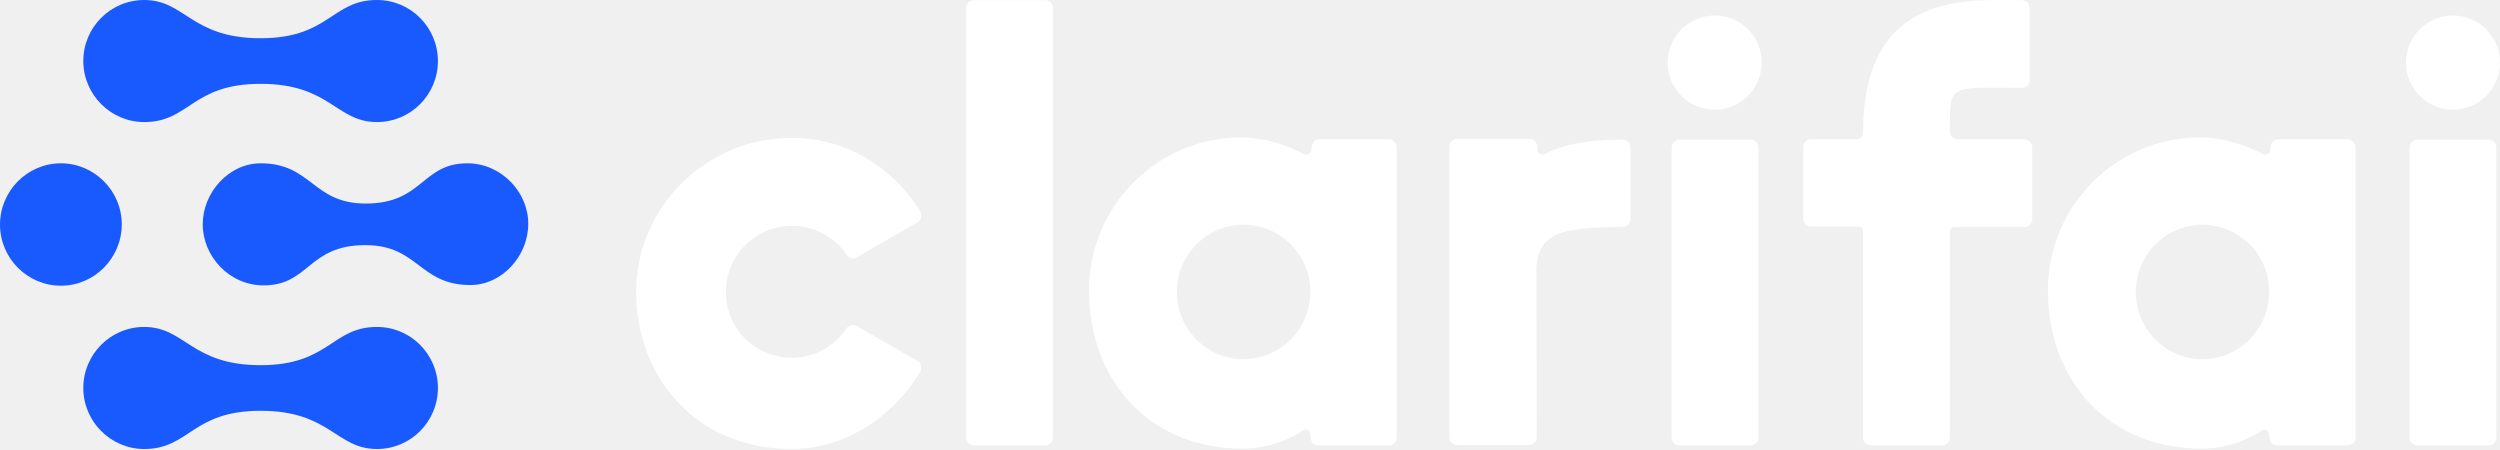
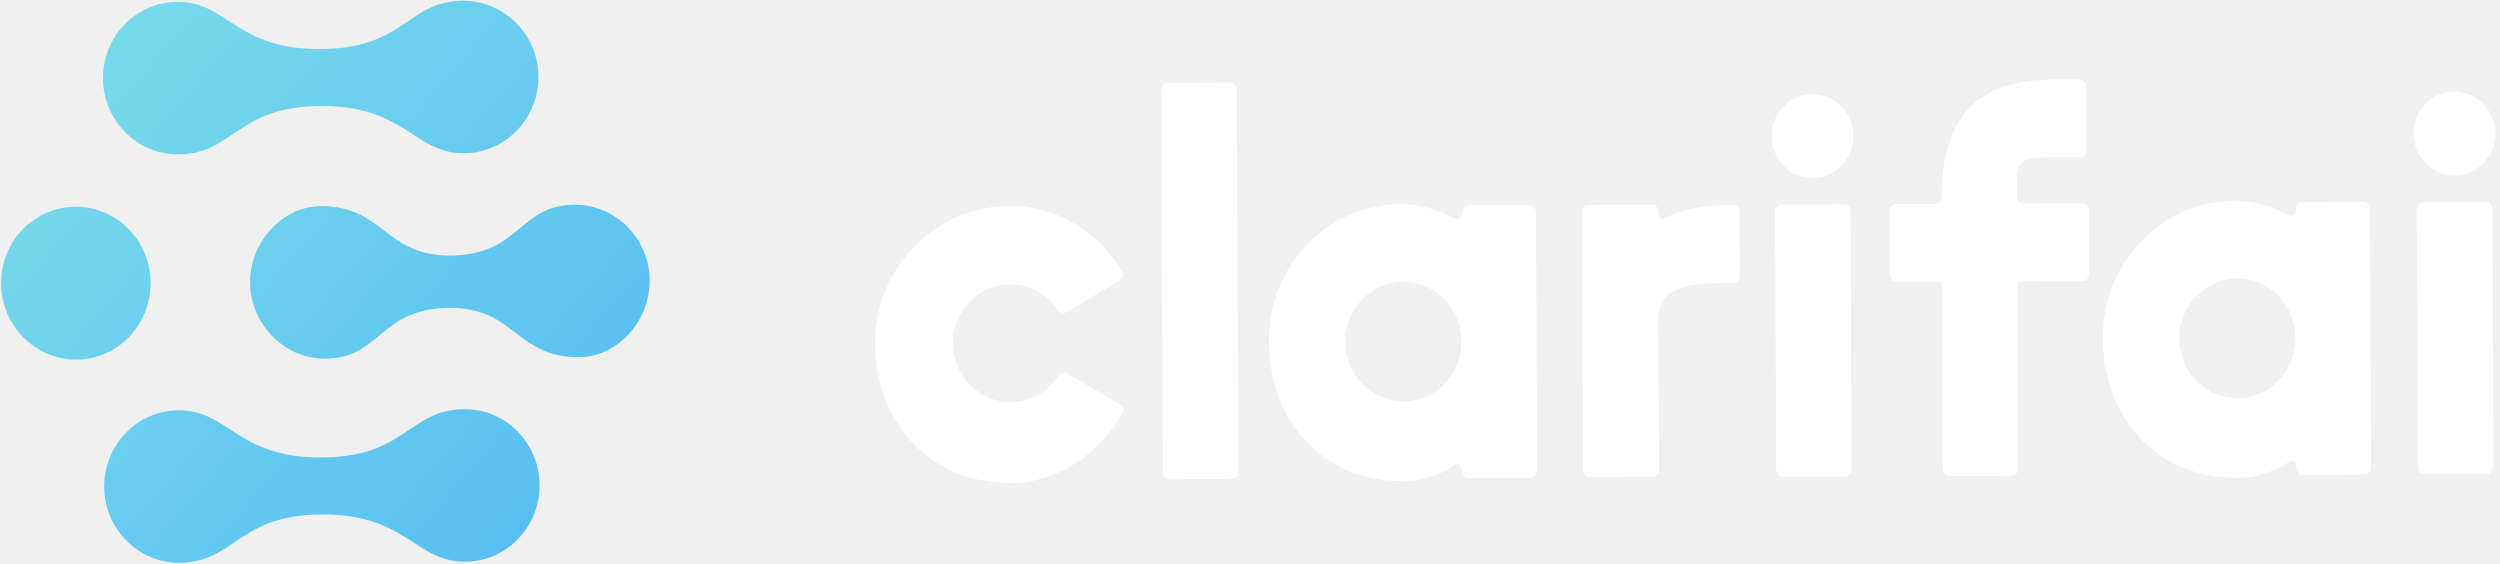
- <svg xmlns="http://www.w3.org/2000/svg" width="2177" height="391" viewBox="0 0 2177 391" fill="none">
-   <path d="M53.021 248.792C23.888 248.792 0 224.847 0 195.646C0 166.153 23.888 142.208 53.021 142.208C82.153 142.208 106.041 166.153 106.041 195.354C106.041 224.555 82.444 248.792 53.021 248.792ZM328.32 0C288.7 0 286.952 33.289 226.94 33.289C166.345 33.289 161.392 0 125.56 0C96.136 0 72.539 23.945 72.539 53.146C72.539 82.347 96.428 106.291 125.56 106.291C165.18 106.291 166.927 73.002 226.94 73.002C287.535 73.002 292.487 106.291 328.32 106.291C357.743 106.291 381.34 82.347 381.34 53.146C381.34 23.945 357.743 0 328.32 0ZM328.32 284.709C288.7 284.709 286.952 317.998 226.94 317.998C166.345 317.998 161.392 284.709 125.56 284.709C96.136 284.709 72.539 308.653 72.539 337.854C72.539 367.055 96.428 391 125.56 391C165.18 391 166.927 357.711 226.94 357.711C287.535 357.711 292.487 391 328.32 391C357.743 391 381.34 367.055 381.34 337.854C381.34 308.653 357.743 284.709 328.32 284.709ZM406.977 142.208C367.066 142.208 368.522 177.249 318.415 177.249C272.095 177.249 271.512 142.208 226.94 142.208C199.264 142.208 176.541 167.613 176.541 195.354C176.541 223.095 199.556 248.5 229.562 248.5C269.473 248.5 268.016 213.459 318.124 213.459C364.444 213.459 365.026 248.208 409.599 248.208C437.274 248.208 459.997 222.803 459.997 195.062C460.289 167.905 436.983 142.208 406.977 142.208Z" fill="#195AFF" />
-   <path d="M801.323 323.894C778.147 362.376 736.556 391 689.25 391C606.068 391 554 328.346 554 254.243C554 180.14 614.958 120.031 689.567 120.031C736.873 120.031 778.464 146.11 801.641 184.593C803.228 187.773 802.276 191.589 799.101 193.498C795.926 195.406 746.08 224.029 746.08 224.029C742.906 225.938 739.096 224.666 737.191 221.803C726.714 206.537 709.569 196.678 689.567 196.678C657.819 196.678 632.102 222.439 632.102 254.243C632.102 286.047 657.501 311.49 689.25 311.49C708.934 311.49 726.396 301.631 736.873 286.365C738.778 283.185 742.906 282.231 746.08 283.821C746.08 283.821 795.926 312.762 799.101 314.353C801.958 316.261 803.228 320.395 801.323 323.894ZM1493.13 13.488C1470.59 13.488 1452.17 31.934 1452.17 54.515C1452.17 77.095 1470.59 95.542 1493.13 95.542C1515.67 95.542 1534.09 77.095 1534.09 54.515C1534.09 31.934 1515.99 13.488 1493.13 13.488ZM1531.23 128.3C1531.23 124.483 1528.05 121.621 1524.56 121.621C1524.56 121.621 1465.83 121.621 1462.33 121.621C1458.84 121.621 1455.67 124.801 1455.67 128.3V381.141C1455.67 384.957 1458.84 387.82 1462.33 387.82H1524.56C1528.37 387.82 1531.23 384.639 1531.23 381.141V128.3ZM2136.04 13.488C2113.5 13.488 2095.09 31.934 2095.09 54.515C2095.09 77.095 2113.5 95.542 2136.04 95.542C2158.59 95.542 2177 77.095 2177 54.515C2177 31.934 2158.59 13.488 2136.04 13.488ZM2173.83 128.3C2173.83 124.483 2170.65 121.621 2167.16 121.621C2167.16 121.621 2108.42 121.621 2104.93 121.621C2101.44 121.621 2098.26 124.801 2098.26 128.3V381.141C2098.26 384.957 2101.44 387.82 2104.93 387.82H2167.16C2170.97 387.82 2173.83 384.639 2173.83 381.141V128.3ZM916.889 6.809C916.889 2.992 913.714 0.13 910.222 0.13C910.222 0.13 851.487 0.13 847.994 0.13C844.502 0.13 841.327 2.992 841.327 6.809V381.141C841.327 384.957 844.502 387.82 847.994 387.82H910.222C914.032 387.82 916.889 384.639 916.889 381.141V6.809ZM1763 121.303C1763 121.303 1712.83 121.303 1706.17 121.303C1697.91 121.303 1697.91 116.214 1697.91 111.762C1697.91 72.007 1698.23 76.459 1761.09 76.459C1764.58 76.459 1767.44 73.597 1767.44 70.099C1767.44 70.099 1767.44 12.534 1767.44 9.035C1767.44 5.537 1767.44 0.13 1759.5 0.13C1714.74 0.13 1622.98 -8.457 1622.35 113.988C1622.35 114.306 1622.35 121.303 1616.95 121.303C1604.57 121.303 1576.95 121.303 1576.95 121.303C1573.14 121.303 1570.28 124.483 1570.28 127.982V190.635C1570.28 194.452 1573.45 197.314 1576.95 197.314H1616C1621.4 197.314 1622.35 197.314 1622.35 203.357V381.141C1622.35 384.957 1625.52 387.82 1629.02 387.82H1691.24C1695.05 387.82 1697.91 384.639 1697.91 381.141V203.357C1697.91 197.632 1699.82 197.632 1704.9 197.632H1763C1766.81 197.632 1769.66 194.452 1769.66 190.953C1769.66 190.953 1769.66 132.116 1769.66 128.3C1769.66 124.483 1766.49 121.303 1763 121.303ZM1216.28 128.3V381.141C1216.28 384.957 1213.11 387.82 1209.61 387.82H1147.7C1140.72 387.82 1141.04 378.915 1141.04 378.915C1141.04 375.098 1137.86 372.872 1134.69 374.78C1134.69 374.78 1113.1 390.682 1082.3 390.682C1002.29 390.682 948.32 332.799 948.32 252.971C948.32 178.868 1008.33 119.713 1080.4 119.713C1110.87 119.713 1135 134.024 1135 134.024C1138.5 135.933 1141.99 133.706 1141.99 130.208C1141.99 130.208 1141.67 121.303 1148.66 121.303H1209.61C1213.11 121.303 1216.28 124.483 1216.28 128.3ZM1141.04 254.243C1141.04 221.803 1115 195.724 1082.94 195.724C1050.87 195.724 1024.84 221.803 1024.84 254.243C1024.84 286.683 1050.87 312.762 1082.94 312.762C1115 312.762 1141.04 286.365 1141.04 254.243ZM1331.53 387.502H1268.67C1264.86 387.502 1262 384.321 1262 380.823V127.664C1262 123.847 1264.86 120.985 1268.67 120.985H1332.16C1339.15 120.985 1338.83 129.89 1338.83 129.89C1338.83 133.07 1341.37 134.979 1344.23 134.342C1345.82 134.024 1349.63 131.798 1352.48 130.844C1362.33 126.71 1379.79 121.621 1411.85 121.621C1419.79 121.621 1419.79 127.028 1419.79 130.526C1419.79 134.024 1419.79 191.271 1419.79 191.271C1419.79 194.77 1416.93 197.632 1413.44 197.632C1357.25 197.632 1340.1 203.993 1337.88 232.935L1338.2 381.141C1338.51 384.321 1335.34 387.502 1331.53 387.502ZM2051.27 128.3V381.141C2051.27 384.957 2048.1 387.82 2044.61 387.82H1982.7C1975.71 387.82 1976.03 378.915 1976.03 378.915C1976.03 375.098 1972.86 372.872 1969.68 374.78C1969.68 374.78 1948.09 390.682 1917.29 390.682C1837.29 390.682 1783.31 332.799 1783.31 252.971C1783.31 178.868 1843.32 119.713 1915.39 119.713C1945.87 119.713 1970 134.024 1970 134.024C1973.49 135.933 1976.98 133.706 1976.98 130.208C1976.98 130.208 1976.66 121.303 1983.65 121.303H2044.61C2048.1 121.303 2051.27 124.483 2051.27 128.3ZM1976.03 254.243C1976.03 221.803 1950 195.724 1917.93 195.724C1885.86 195.724 1859.83 221.803 1859.83 254.243C1859.83 286.683 1885.86 312.762 1917.93 312.762C1950 312.762 1976.03 286.365 1976.03 254.243Z" fill="white" />
+ <svg xmlns="http://www.w3.org/2000/svg" width="315" height="71" viewBox="0 0 315 71" fill="none">
+   <path d="M9.648 45.31C4.421 45.33 0.16 41.019 0.139 35.688C0.118 30.357 4.345 26.064 9.521 26.044C14.696 26.023 18.957 30.335 18.978 35.613C18.998 40.892 14.875 45.289 9.648 45.31ZM58.329 0.093C51.342 0.12 51.055 6.139 40.393 6.181C29.628 6.223 28.724 0.209 22.358 0.234C17.131 0.255 12.956 4.6 12.977 9.878C12.997 15.156 17.258 19.468 22.434 19.448C29.473 19.42 29.759 13.401 40.421 13.359C51.186 13.317 52.09 19.331 58.456 19.306C63.683 19.285 67.859 14.94 67.838 9.662C67.817 4.384 63.556 0.072 58.329 0.093ZM58.531 51.557C51.492 51.585 51.205 57.603 40.543 57.645C29.778 57.688 28.874 51.674 22.509 51.699C17.281 51.72 13.106 56.064 13.127 61.343C13.147 66.621 17.408 70.933 22.584 70.912C29.623 70.885 29.91 64.866 40.571 64.824C51.337 64.782 52.24 70.796 58.606 70.771C63.833 70.75 68.008 66.405 67.988 61.127C67.967 55.848 63.758 51.537 58.531 51.557ZM72.404 25.796C65.313 25.824 65.597 32.157 56.695 32.192C48.466 32.225 48.337 25.944 40.419 25.975C35.502 25.994 31.483 30.602 31.503 35.617C31.523 40.631 35.629 45.208 40.96 45.187C48.05 45.158 47.767 38.825 56.669 38.79C64.898 38.758 65.026 45.039 72.945 45.008C77.862 44.989 81.881 40.38 81.861 35.366C81.893 30.351 77.786 25.775 72.404 25.796Z" fill="url(#paint0_linear_2817_14668)" />
+   <path d="M141.414 52.16C138.516 57.13 133.296 60.839 127.343 60.863C116.874 60.904 110.289 52.856 110.251 43.307C110.214 33.758 117.855 25.983 127.245 25.946C133.199 25.922 138.447 29.262 141.383 34.21C141.584 34.619 141.467 35.111 141.068 35.358C140.669 35.606 134.41 39.319 134.41 39.319C134.012 39.566 133.532 39.404 133.291 39.037C131.964 37.075 129.801 35.813 127.284 35.822C123.288 35.838 120.065 39.17 120.081 43.269C120.097 47.367 123.346 50.674 127.342 50.658C129.82 50.648 132.012 49.369 133.323 47.397C133.561 46.986 134.08 46.861 134.481 47.065C134.481 47.065 140.769 50.769 141.169 50.973C141.53 51.217 141.652 51.749 141.414 52.16ZM228.365 11.86C225.528 11.871 223.22 14.257 223.231 17.167C223.243 20.077 225.57 22.445 228.406 22.433C231.244 22.422 233.552 20.036 233.54 17.127C233.529 14.217 231.202 11.849 228.365 11.86ZM233.178 26.595C233.176 26.103 232.775 25.736 232.335 25.738C232.335 25.738 224.943 25.767 224.504 25.768C224.064 25.77 223.666 26.181 223.668 26.632L223.796 59.213C223.798 59.705 224.199 60.072 224.638 60.071L232.47 60.04C232.95 60.038 233.308 59.627 233.306 59.176L233.178 26.595ZM309.241 11.542C306.404 11.553 304.094 13.939 304.106 16.849C304.117 19.759 306.445 22.127 309.282 22.116C312.119 22.104 314.426 19.718 314.414 16.809C314.403 13.899 312.078 11.531 309.241 11.542ZM314.052 26.277C314.05 25.785 313.65 25.418 313.211 25.42C313.211 25.42 305.819 25.449 305.38 25.451C304.938 25.452 304.54 25.864 304.542 26.314L304.67 58.895C304.672 59.387 305.073 59.755 305.515 59.753L313.346 59.722C313.824 59.72 314.182 59.309 314.18 58.858L314.052 26.277ZM155.838 11.243C155.836 10.752 155.435 10.384 154.995 10.386C154.995 10.386 147.603 10.415 147.163 10.417C146.724 10.419 146.326 10.83 146.328 11.281L146.517 59.517C146.519 60.009 146.92 60.376 147.36 60.374L155.191 60.344C155.671 60.342 156.029 59.93 156.027 59.48L155.838 11.243ZM262.344 25.62C262.344 25.62 256.03 25.645 255.191 25.648C254.152 25.652 254.15 24.996 254.148 24.422C254.128 19.3 254.17 19.873 262.081 19.842C262.521 19.84 262.879 19.47 262.877 19.019C262.877 19.019 262.848 11.601 262.846 11.151C262.845 10.7 262.842 10.003 261.843 10.007C256.209 10.029 244.657 8.968 244.639 24.747C244.639 24.788 244.642 25.689 243.963 25.692C242.405 25.698 238.928 25.712 238.928 25.712C238.449 25.714 238.091 26.125 238.093 26.576L238.124 34.649C238.126 35.141 238.528 35.508 238.967 35.507L243.882 35.487C244.561 35.484 244.681 35.484 244.684 36.263L244.774 59.131C244.776 59.623 245.177 59.99 245.616 59.988L253.448 59.957C253.928 59.956 254.286 59.544 254.284 59.093L254.194 36.184C254.191 35.447 254.431 35.446 255.07 35.443L262.382 35.414C262.862 35.413 263.22 35.001 263.218 34.55C263.218 34.55 263.188 26.969 263.186 26.477C263.184 25.985 262.823 25.618 262.344 25.62ZM193.54 26.751L193.668 59.332C193.67 59.823 193.271 60.194 192.832 60.196L185.04 60.226C184.161 60.23 184.197 59.082 184.197 59.082C184.195 58.59 183.794 58.305 183.395 58.552C183.395 58.552 180.686 60.612 176.81 60.627C166.741 60.667 159.919 53.235 159.878 42.948C159.841 33.4 167.363 25.747 176.433 25.712C180.269 25.696 183.313 27.529 183.313 27.529C183.754 27.773 184.192 27.484 184.191 27.033C184.191 27.033 184.146 25.886 185.025 25.883L192.697 25.852C193.177 25.892 193.538 26.259 193.54 26.751ZM184.133 43.017C184.117 38.837 180.827 35.489 176.792 35.505C172.756 35.521 169.492 38.894 169.509 43.074C169.525 47.255 172.815 50.602 176.851 50.587C180.886 50.571 184.15 47.197 184.133 43.017ZM208.216 60.094L200.304 60.125C199.824 60.127 199.463 59.719 199.461 59.268L199.333 26.687C199.331 26.195 199.69 25.825 200.169 25.823L208.161 25.792C209.04 25.788 209.004 26.936 209.004 26.936C209.006 27.346 209.326 27.59 209.686 27.507C209.885 27.465 210.364 27.176 210.723 27.052C211.96 26.514 214.155 25.85 218.19 25.834C219.189 25.83 219.192 26.527 219.194 26.978C219.196 27.429 219.225 34.805 219.225 34.805C219.226 35.256 218.868 35.627 218.429 35.628C211.356 35.656 209.202 36.484 208.937 40.215L209.052 59.312C209.053 59.722 208.655 60.092 208.216 60.094ZM298.628 26.338L298.756 58.919C298.758 59.41 298.36 59.781 297.921 59.783L290.13 59.813C289.251 59.817 289.287 58.669 289.287 58.669C289.285 58.177 288.883 57.892 288.485 58.139C288.485 58.139 285.776 60.199 281.9 60.215C271.83 60.254 265.008 52.822 264.968 42.535C264.93 32.986 272.452 25.334 281.523 25.298C285.359 25.283 288.403 27.116 288.403 27.116C288.843 27.36 289.282 27.071 289.28 26.62C289.28 26.62 289.236 25.473 290.114 25.47L297.786 25.439C298.265 25.479 298.626 25.846 298.628 26.338ZM289.224 42.604C289.208 38.424 285.917 35.076 281.881 35.092C277.845 35.108 274.582 38.481 274.598 42.661C274.615 46.842 277.904 50.189 281.94 50.173C285.976 50.158 289.24 46.784 289.224 42.604Z" fill="white" />
+   <defs>
+     <linearGradient id="paint0_linear_2817_14668" x1="2.9228e-06" y1="0" x2="82.442" y2="70.924" gradientUnits="userSpaceOnUse">
+       <stop stop-color="#7CDEE9" />
+       <stop offset="1" stop-color="#53BAF4" />
+     </linearGradient>
+   </defs>
</svg>
